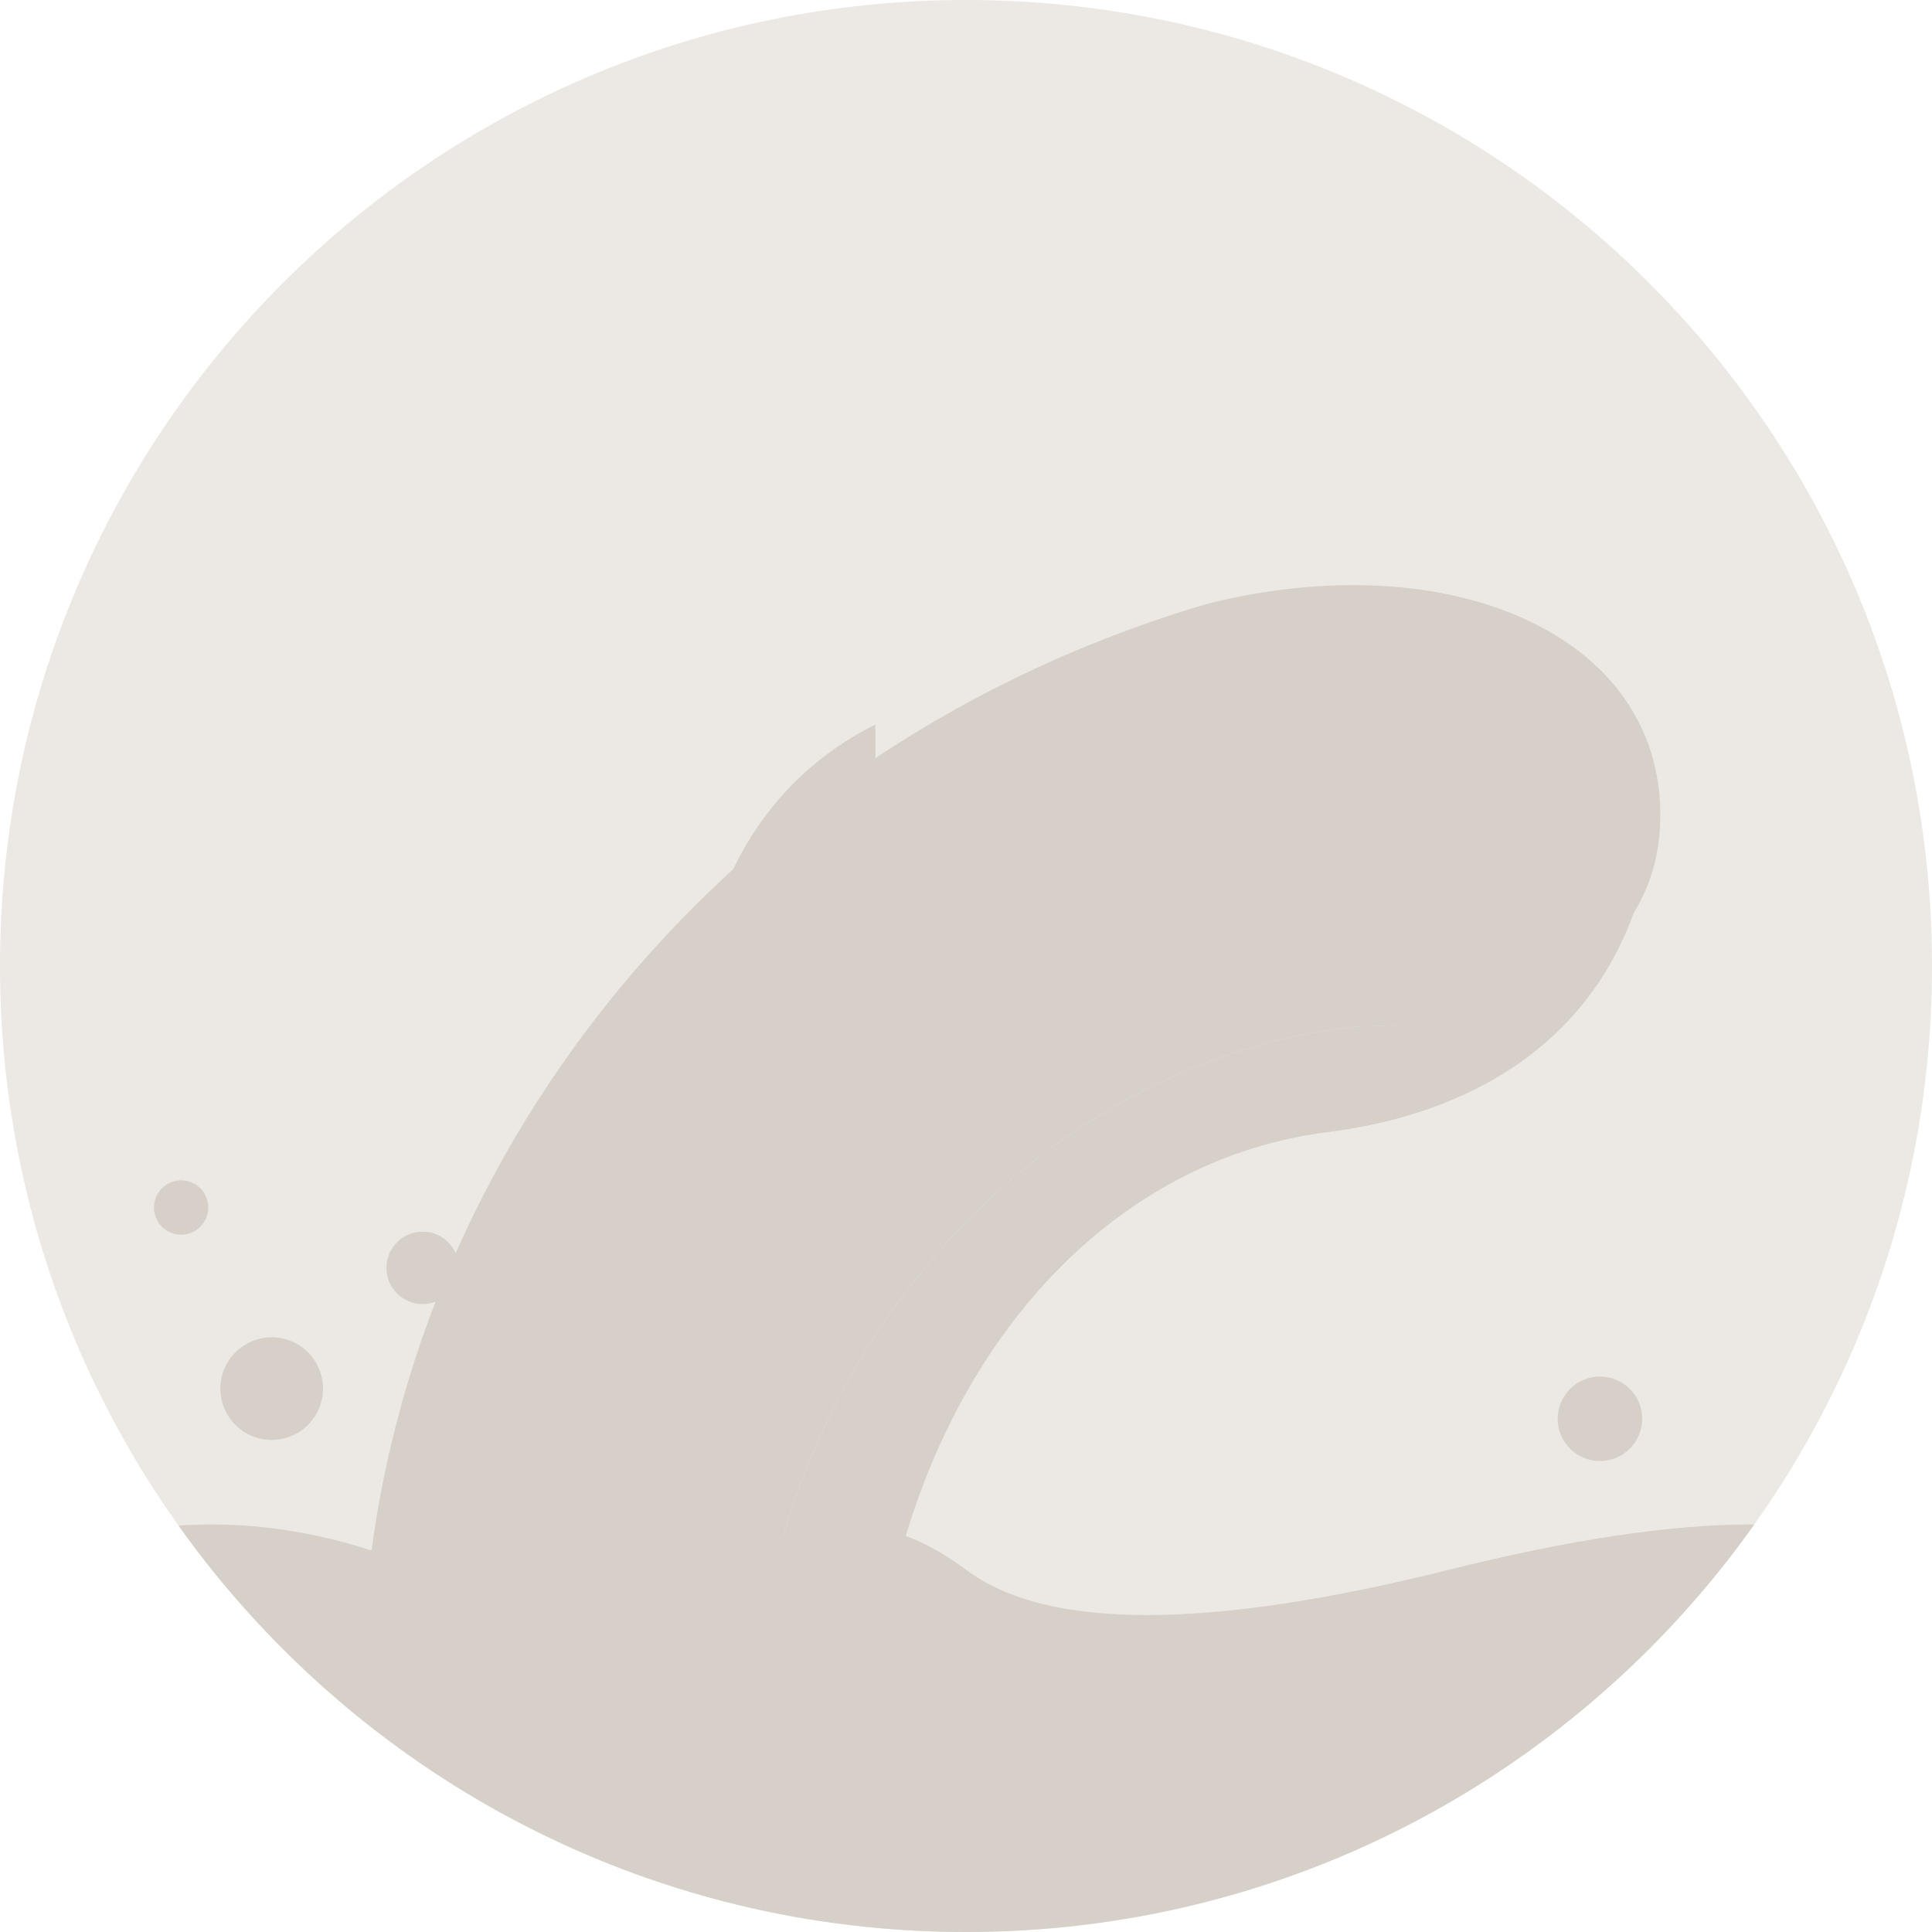
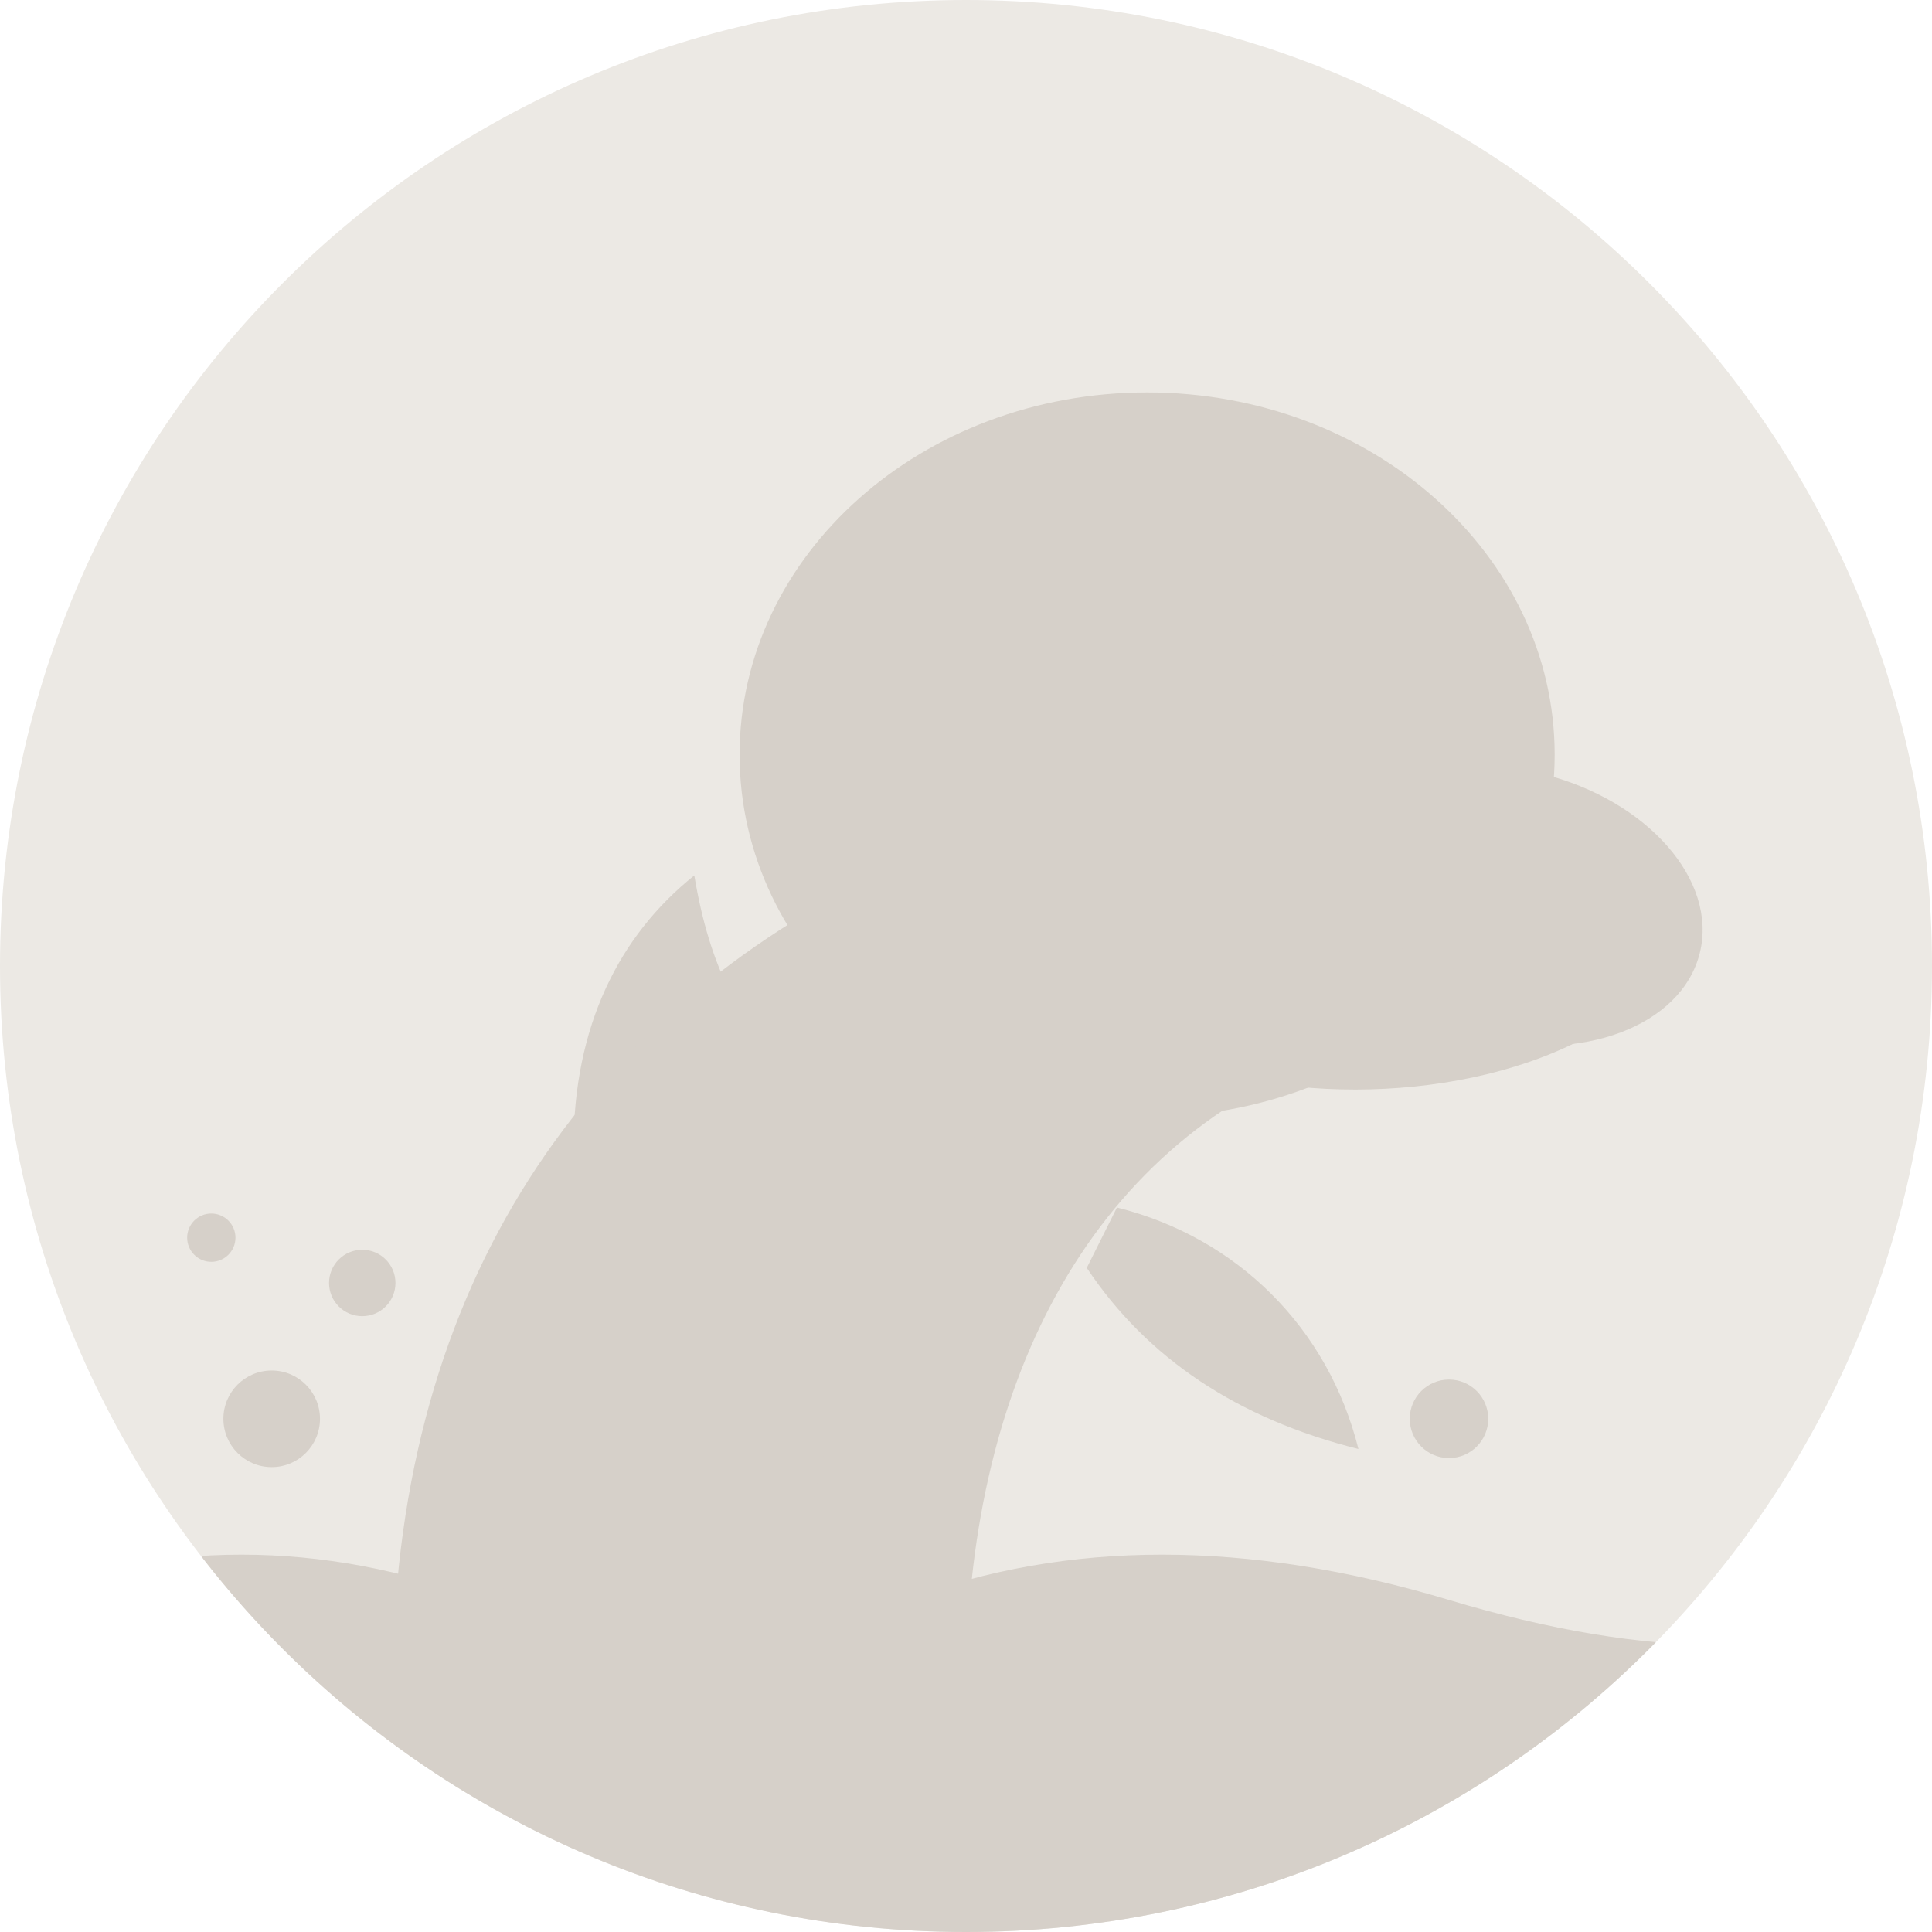
<svg xmlns="http://www.w3.org/2000/svg" viewBox="0 0 128 128" width="128" height="128">
  <defs>
    <clipPath id="berth-porpoise-locked">
      <circle cx="64" cy="64" r="64" />
    </clipPath>
  </defs>
  <g clip-path="url(#berth-porpoise-locked)">
    <rect width="128" height="128" fill="#ECE9E4" />
-     <path d="M24 112 C24 80 46 50 80 40 C96 36 110 42 110 54 C110 64 100 68 90 68 C70 70 52 88 50 112Z" fill="#D6D0C9" />
-     <path d="M50 112 C52 88 70 70 90 68 C98 68 106 65 109 58 C106 70 96 74 88 75 C72 77 60 92 58 112Z" fill="#D6D0C9" />
-     <path d="M46 70 C46 60 50 52 58 48 C58 56 58 62 62 66Z" fill="#D6D0C9" />
-     <circle cx="92" cy="50" r="4" fill="#D6D0C9" />
-     <circle cx="93.44" cy="48.56" r="1.36" fill="#D6D0C9" />
-     <path d="M98 60 Q103 60 106 57" fill="none" stroke="#D6D0C9" stroke-width="2" stroke-linecap="round" />
-     <path d="M0 104 Q14 98 28 104 Q38 96 48 104 Q56 98 64 104 T96 104 T128 104 V128 H0Z" fill="#D6D0C9" />
+     <path d="M38 76 C38 68 41 62 46 58 C47 64 49 68 53 72Z" fill="#D6D0C9" />
+     <path d="M26 112 C26 86 38 68 58 58 L88 70 C72 76 64 92 64 112Z" fill="#D6D0C9" />
+     <ellipse cx="76" cy="50" rx="27" ry="24" fill="#D6D0C9" />
+     <ellipse cx="100" cy="60" rx="13" ry="9" transform="rotate(14 100 60)" fill="#D6D0C9" />
+     <path d="M112 62 C108 70 96 73 86 72 C72 72 62 88 60 112 H52 C54 86 66 68 80 64 C92 62 104 66 112 62Z" fill="#D6D0C9" />
+     <path d="M74 80 C82 82 88 88 90 96 C82 94 76 90 72 84Z" fill="#D6D0C9" />
+     <circle cx="84" cy="46" r="4.8" fill="#D6D0C9" />
+     <circle cx="85.728" cy="44.272" r="1.63" fill="#D6D0C9" />
+     <path d="M111 61.5 Q101 69.5 90 62.5" fill="none" stroke="#D6D0C9" stroke-width="2.2" stroke-linecap="round" />
+     <path d="M89.5 60.5 Q89 63 91 64.5" fill="none" stroke="#D6D0C9" stroke-width="1.8" stroke-linecap="round" />
+     <path d="M0 106 Q16 100 32 106 Q46 98 60 106 Q76 100 96 106 T128 106 V128 H0Z" fill="#D6D0C9" />
    <g fill="#D6D0C9">
-       <circle cx="18" cy="92" r="3.4" />
-       <circle cx="28" cy="84" r="2.4" />
-       <circle cx="106" cy="94" r="2.8" />
-       <circle cx="12" cy="80" r="1.8" />
+       <circle cx="18" cy="94" r="3.2" />
+       <circle cx="24" cy="85" r="2.2" />
+       <circle cx="96" cy="94" r="2.6" />
+       <circle cx="14" cy="82" r="1.6" />
    </g>
  </g>
</svg>
